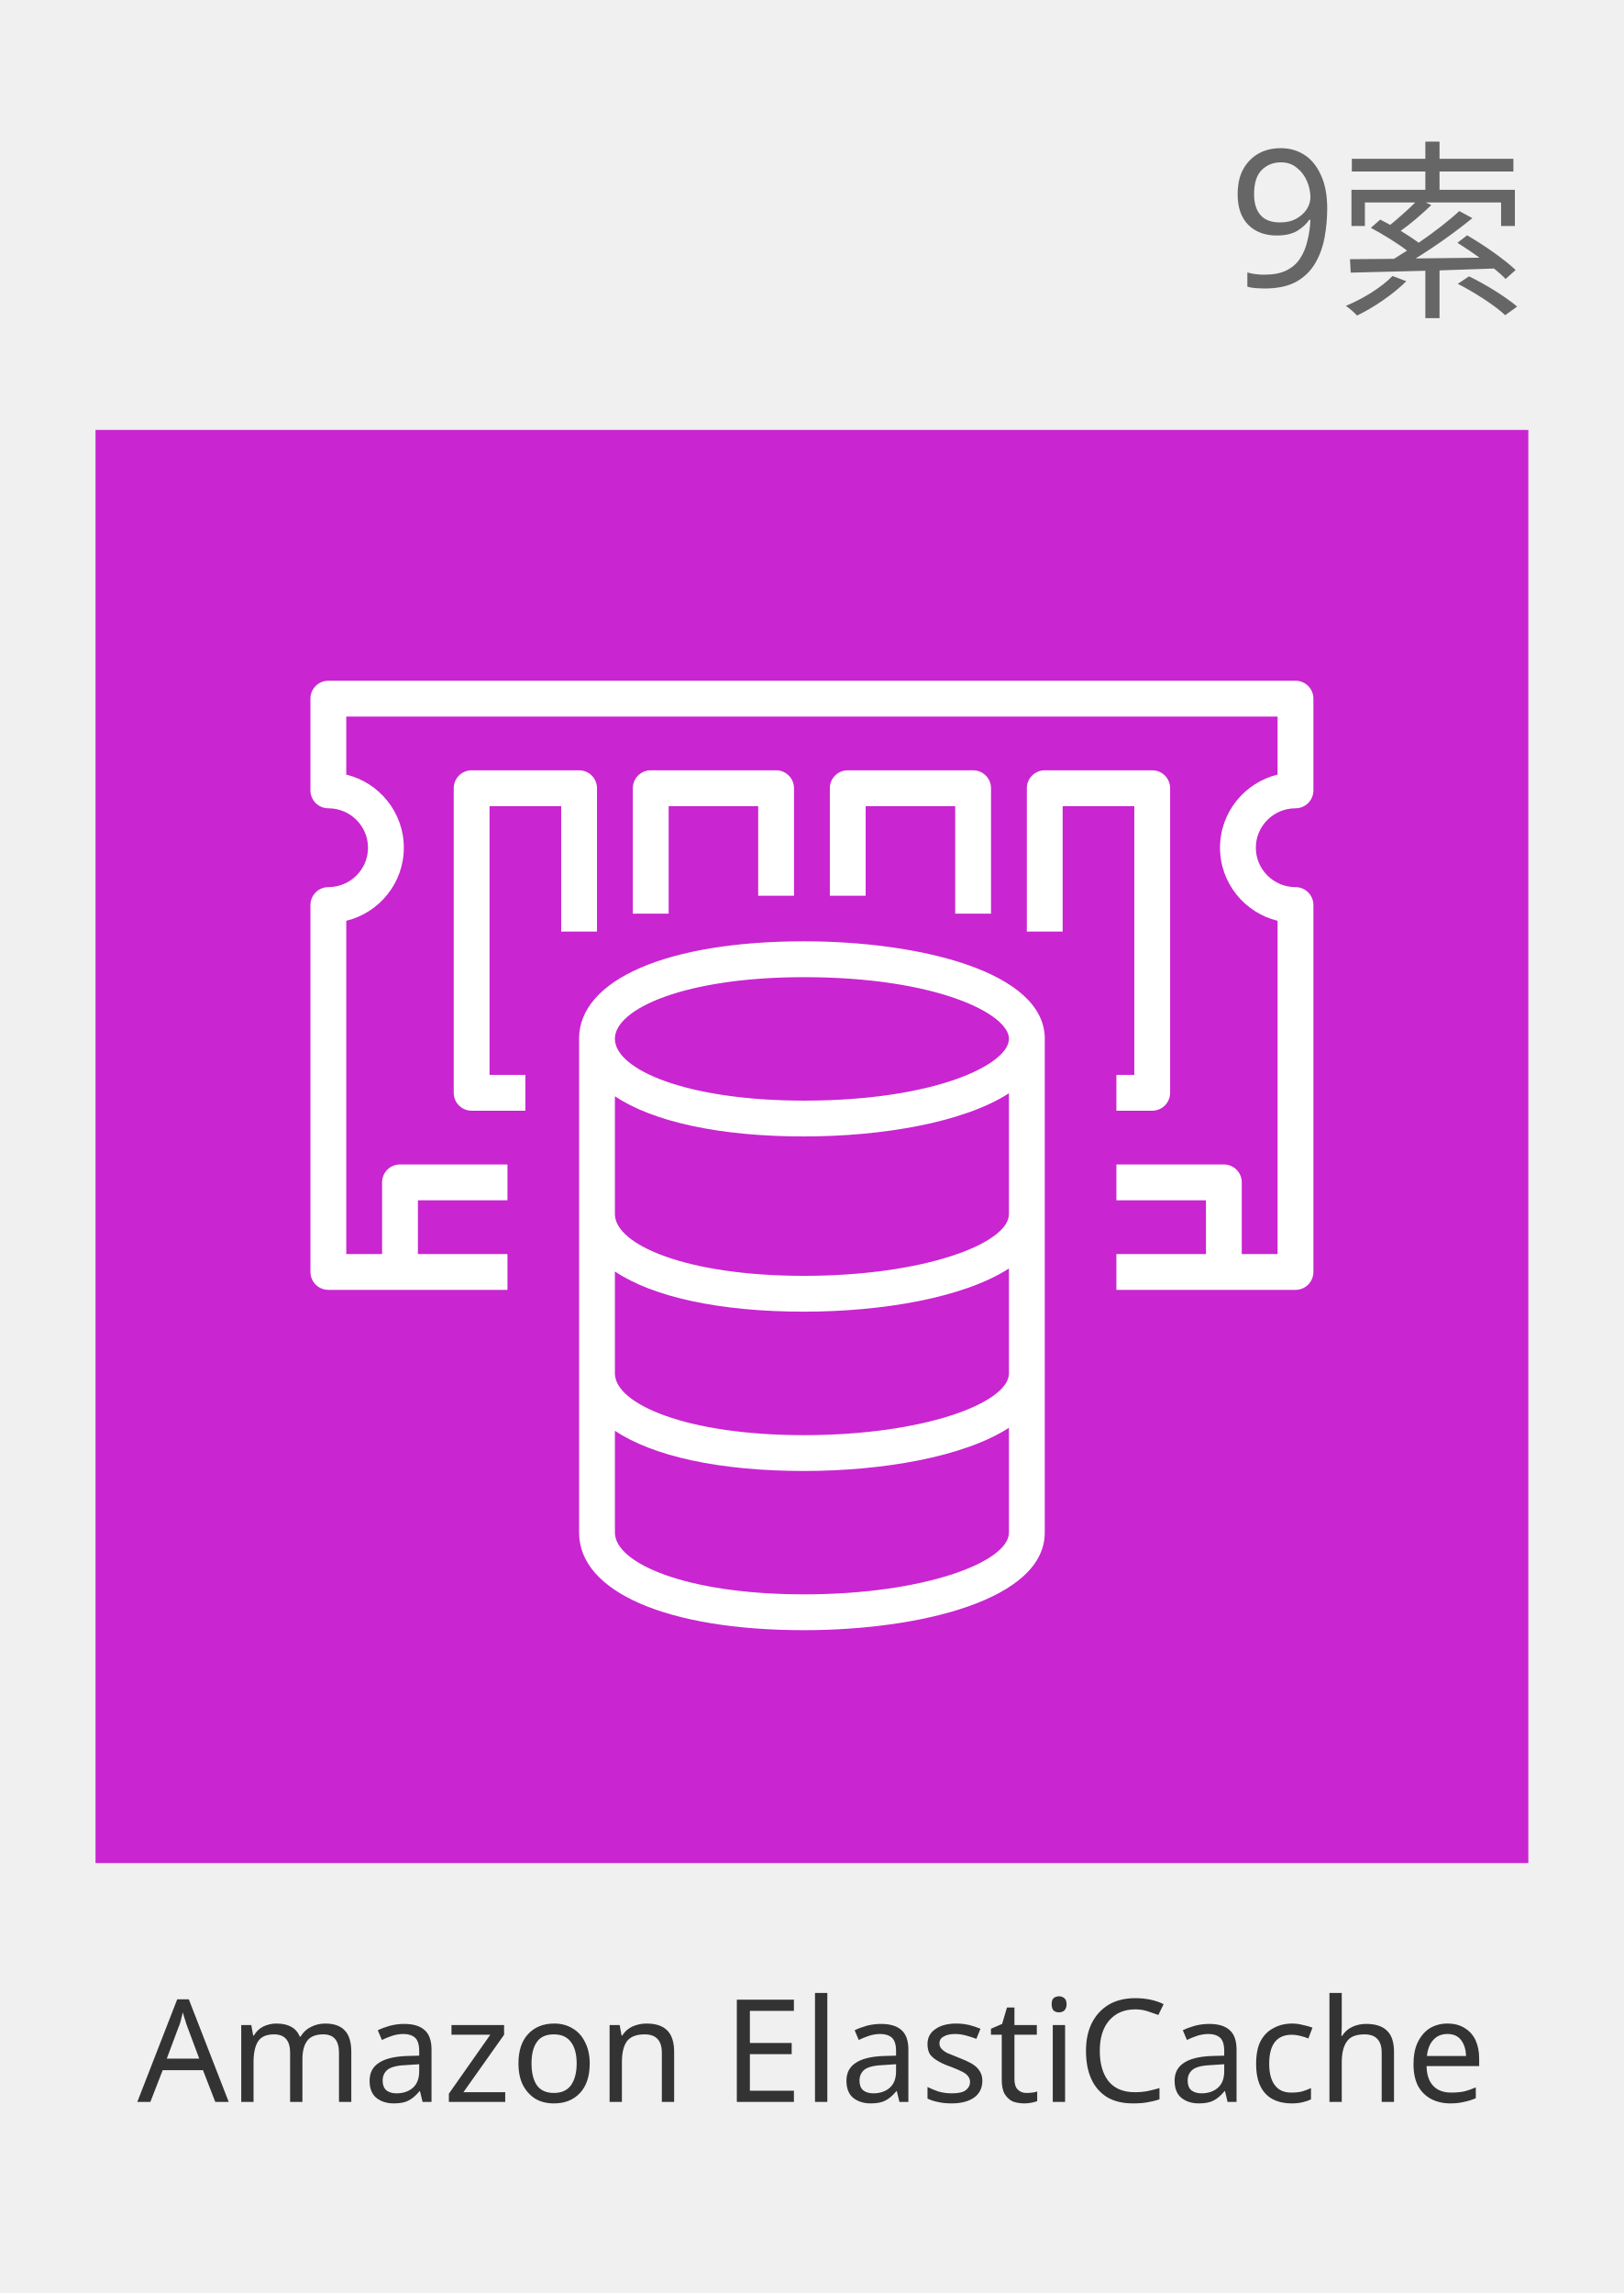
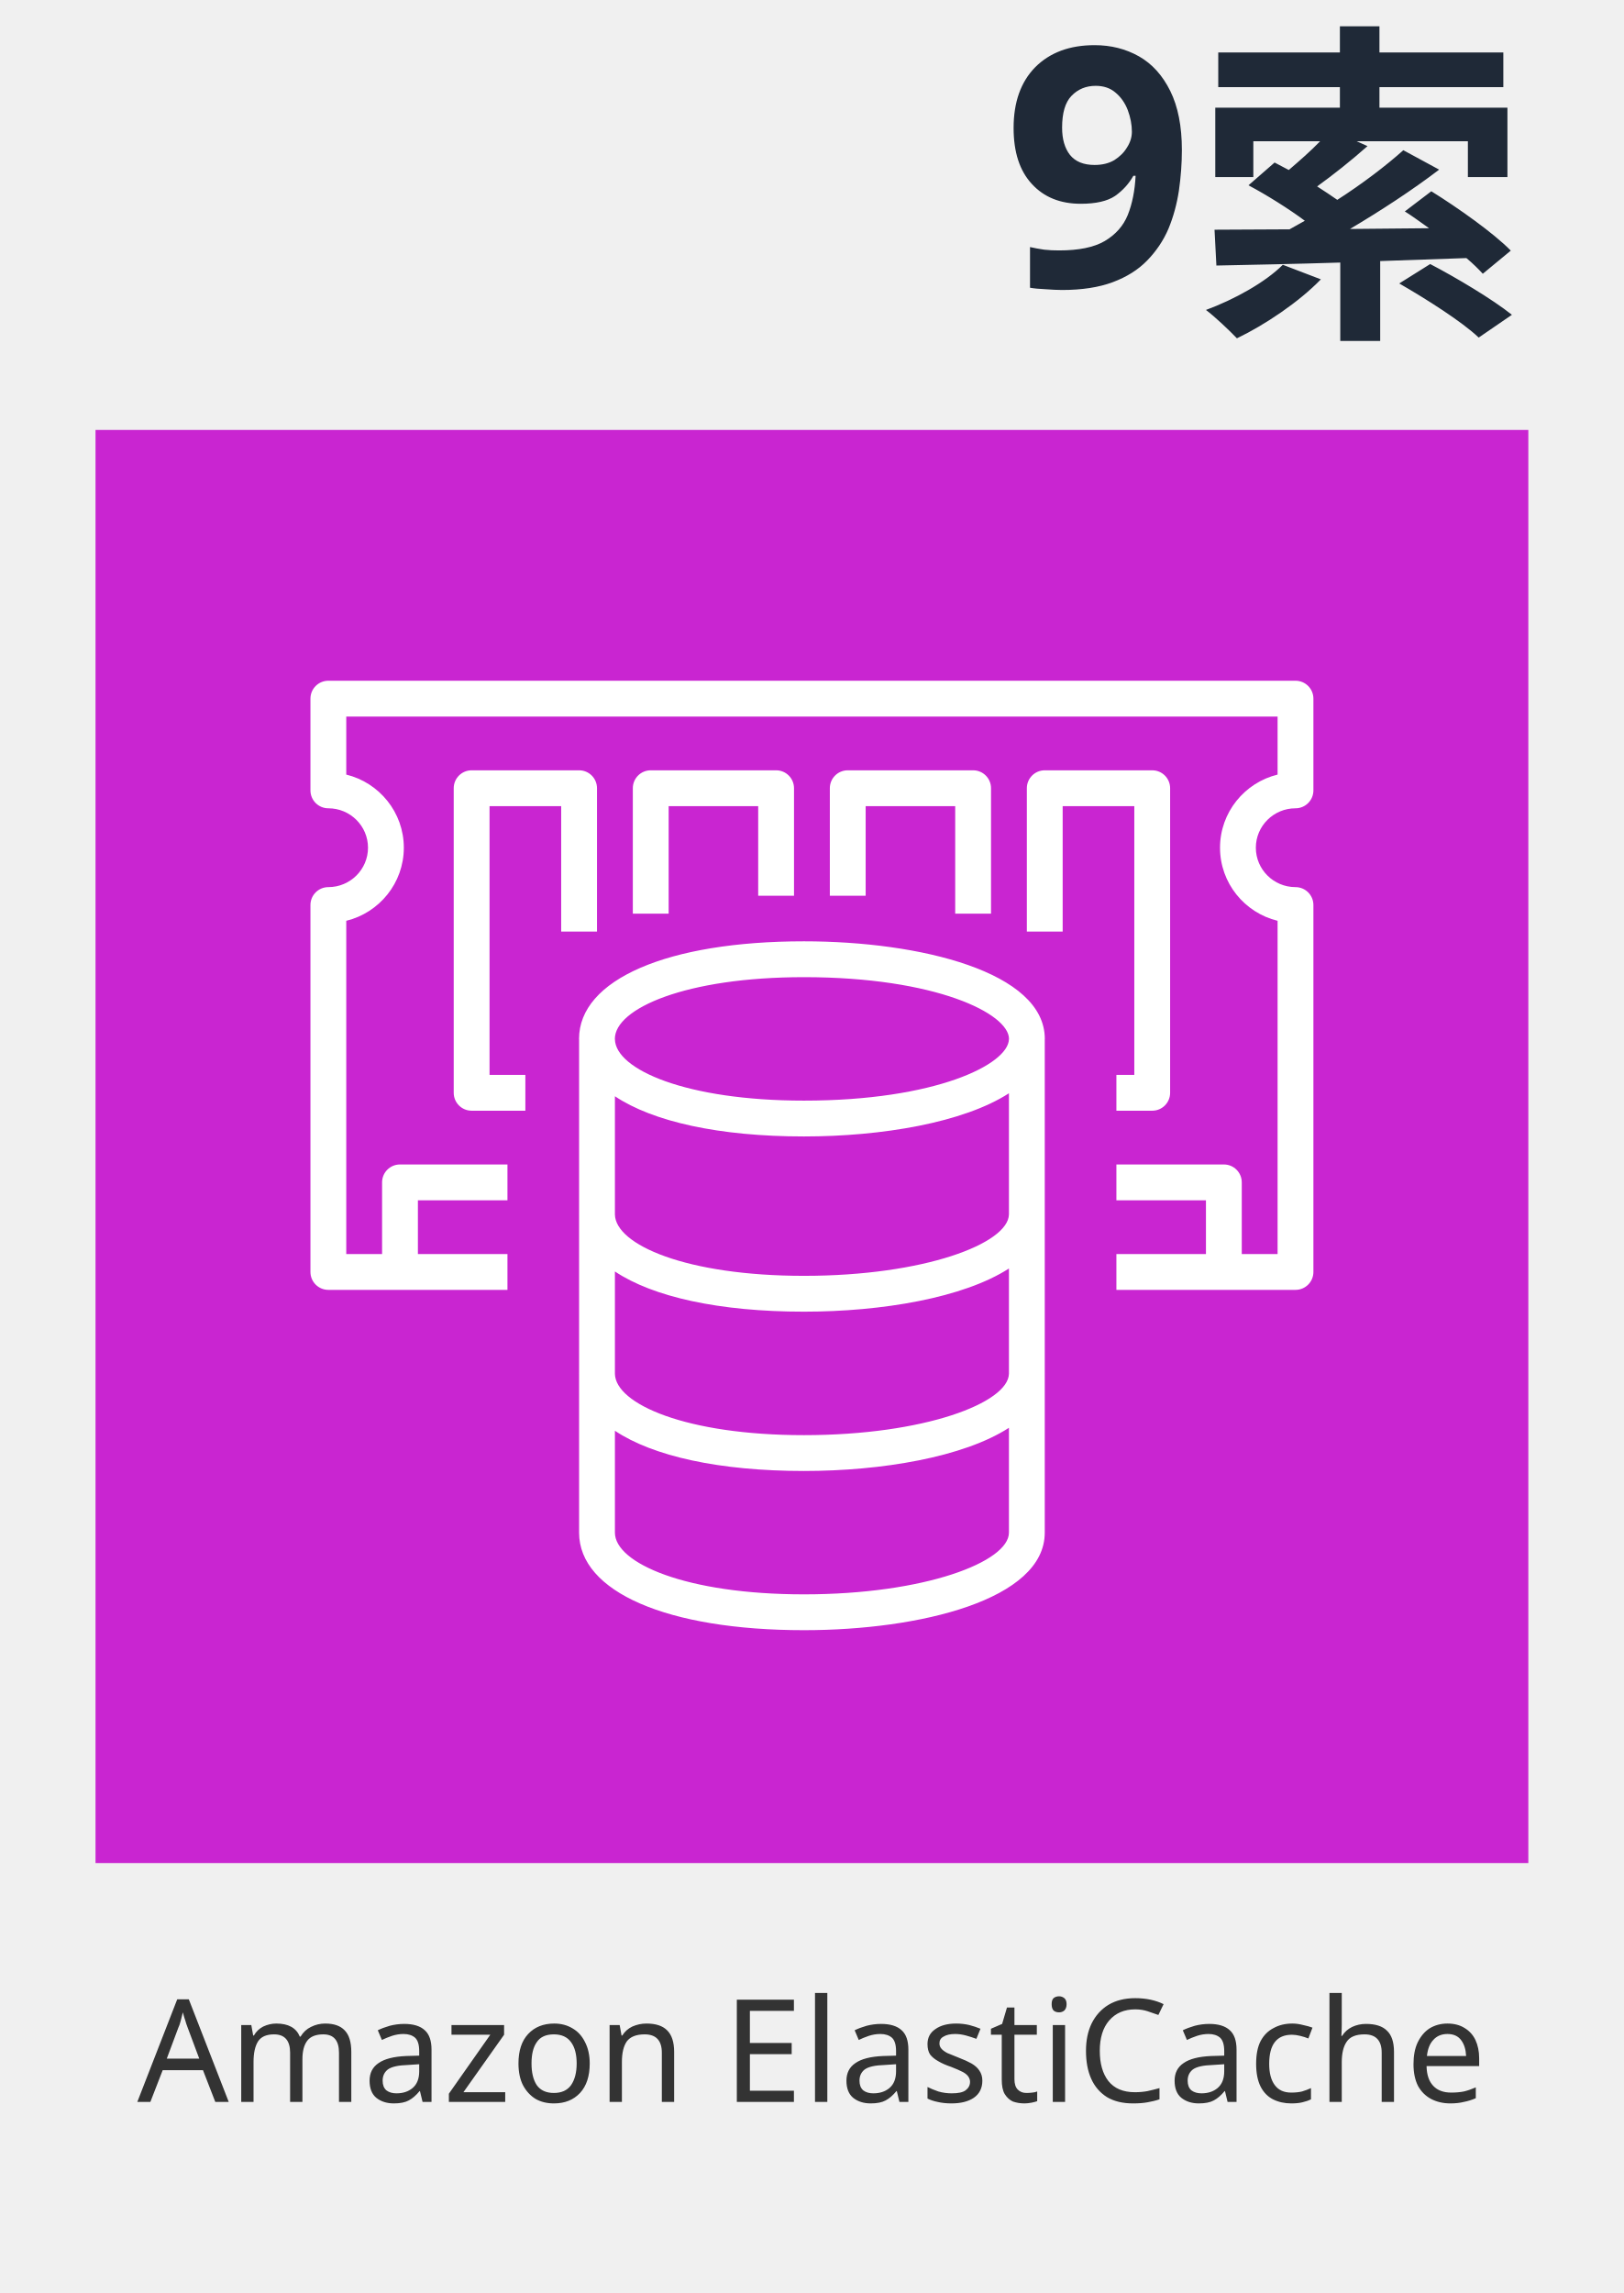
<svg xmlns="http://www.w3.org/2000/svg" width="17mm" height="24mm" viewBox="0 0 68 96">
-   <text id="tile-type-placeholder" x="64" y="12" font-family="sans-serif" font-size="8" text-anchor="end" fill="#666666">9索</text>
+   <text id="tile-type-placeholder" x="64" y="12" font-family="sans-serif" font-size="14" text-anchor="end" font-weight="bold" fill="#1f2937">9索</text>
  <g id="icon-placeholder" transform="translate(4, 18)">
    <g transform="translate(0.00, 0.00) scale(0.75)">
      <g id="Icon-Architecture/64/Arch_Amazon-ElastiCache_64" stroke="none" stroke-width="1" fill="none" fill-rule="evenodd">
        <g id="Icon-Architecture-BG/64/Database" fill="#C925D1">
          <rect id="Rectangle" x="0" y="0" width="80" height="80" />
        </g>
        <path d="M51,61.555 L51,55.703 C48.466,57.34 43.904,58.113 39.556,58.113 C34.816,58.113 31.121,57.286 29,55.868 L29,61.555 C29,63.249 32.948,65 39.556,65 C46.3,65 51,63.185 51,61.555 L51,61.555 Z M39.556,49.22 C34.816,49.22 31.121,48.394 29,46.976 L29,52.687 C29.031,54.374 32.973,56.113 39.556,56.113 C46.279,56.113 50.969,54.309 51,52.683 L51,46.81 C48.466,48.448 43.904,49.22 39.556,49.22 L39.556,49.22 Z M51,43.791 L51,37.029 C48.466,38.666 43.904,39.439 39.556,39.439 C34.816,39.439 31.121,38.613 29,37.195 L29,43.795 C29.031,45.482 32.973,47.22 39.556,47.22 C46.279,47.22 50.969,45.416 51,43.791 L51,43.791 Z M28.997,33.993 C28.997,33.996 28.998,33.999 28.998,34.002 L29,34.002 L29,34.013 C29.031,35.7 32.973,37.439 39.556,37.439 C46.898,37.439 50.969,35.417 51,34.01 L51,34.002 L51.002,34.002 C51.002,33.999 51.003,33.996 51.003,33.993 C51.003,32.585 46.927,30.547 39.556,30.547 C32.946,30.547 28.997,32.299 28.997,33.993 L28.997,33.993 Z M53,34.018 L53,43.774 L53.003,43.774 C53.003,43.783 53,43.79 53,43.799 L53,52.667 L53.003,52.667 C53.003,52.676 53,52.683 53,52.692 L53,61.555 C53,65.297 46.031,67 39.556,67 C31.929,67 27,64.863 27,61.555 L27,52.698 C27,52.687 26.997,52.678 26.997,52.667 L27,52.667 L27,43.805 C27,43.795 26.997,43.785 26.997,43.774 L27,43.774 L27,34.024 C27,34.013 26.997,34.004 26.997,33.993 C26.997,30.685 31.927,28.546 39.556,28.546 C46.032,28.546 53.003,30.251 53.003,33.993 C53.003,34.002 53,34.009 53,34.018 L53,34.018 Z M67,21.121 C67.553,21.121 68,20.673 68,20.121 L68,15 C68,14.447 67.553,14 67,14 L13,14 C12.447,14 12,14.447 12,15 L12,20.121 C12,20.673 12.447,21.121 13,21.121 C14.221,21.121 15.214,22.108 15.214,23.321 C15.214,24.534 14.221,25.521 13,25.521 C12.447,25.521 12,25.969 12,26.521 L12,47.003 C12,47.555 12.447,48.003 13,48.003 L23,48.003 L23,46.003 L18,46.003 L18,43.003 L23,43.003 L23,41.003 L17,41.003 C16.447,41.003 16,41.45 16,42.003 L16,46.003 L14,46.003 L14,27.401 C15.843,26.952 17.214,25.293 17.214,23.321 C17.214,21.348 15.843,19.689 14,19.239 L14,16 L66,16 L66,19.239 C64.157,19.689 62.786,21.348 62.786,23.321 C62.786,25.293 64.157,26.952 66,27.401 L66,46.003 L64,46.003 L64,42.003 C64,41.45 63.553,41.003 63,41.003 L57,41.003 L57,43.003 L62,43.003 L62,46.003 L57,46.003 L57,48.003 L67,48.003 C67.553,48.003 68,47.555 68,47.003 L68,26.521 C68,25.969 67.553,25.521 67,25.521 C65.779,25.521 64.786,24.534 64.786,23.321 C64.786,22.108 65.779,21.121 67,21.121 L67,21.121 Z M28,28.001 L28,20.001 C28,19.448 27.553,19 27,19 L21,19 C20.447,19 20,19.448 20,20.001 L20,37.002 C20,37.554 20.447,38.002 21,38.002 L24,38.002 L24,36.002 L22,36.002 L22,21.001 L26,21.001 L26,28.001 L28,28.001 Z M58,36.002 L57,36.002 L57,38.002 L59,38.002 C59.553,38.002 60,37.554 60,37.002 L60,20.001 C60,19.448 59.553,19 59,19 L53,19 C52.447,19 52,19.448 52,20.001 L52,28.001 L54,28.001 L54,21.001 L58,21.001 L58,36.002 Z M50,27.001 L50,20.001 C50,19.448 49.553,19 49,19 L42,19 C41.447,19 41,19.448 41,20.001 L41,26.001 L43,26.001 L43,21.001 L48,21.001 L48,27.001 L50,27.001 Z M37,26.001 L37,21.001 L32,21.001 L32,27.001 L30,27.001 L30,20.001 C30,19.448 30.447,19 31,19 L38,19 C38.553,19 39,19.448 39,20.001 L39,26.001 L37,26.001 Z" id="Amazon-ElastiCache_Icon_64_Squid" fill="#FFFFFF" />
      </g>
    </g>
  </g>
  <text id="service-name-placeholder" x="34" y="88" font-family="sans-serif" font-size="6" text-anchor="middle" fill="#333333">Amazon ElastiCache</text>
</svg>
